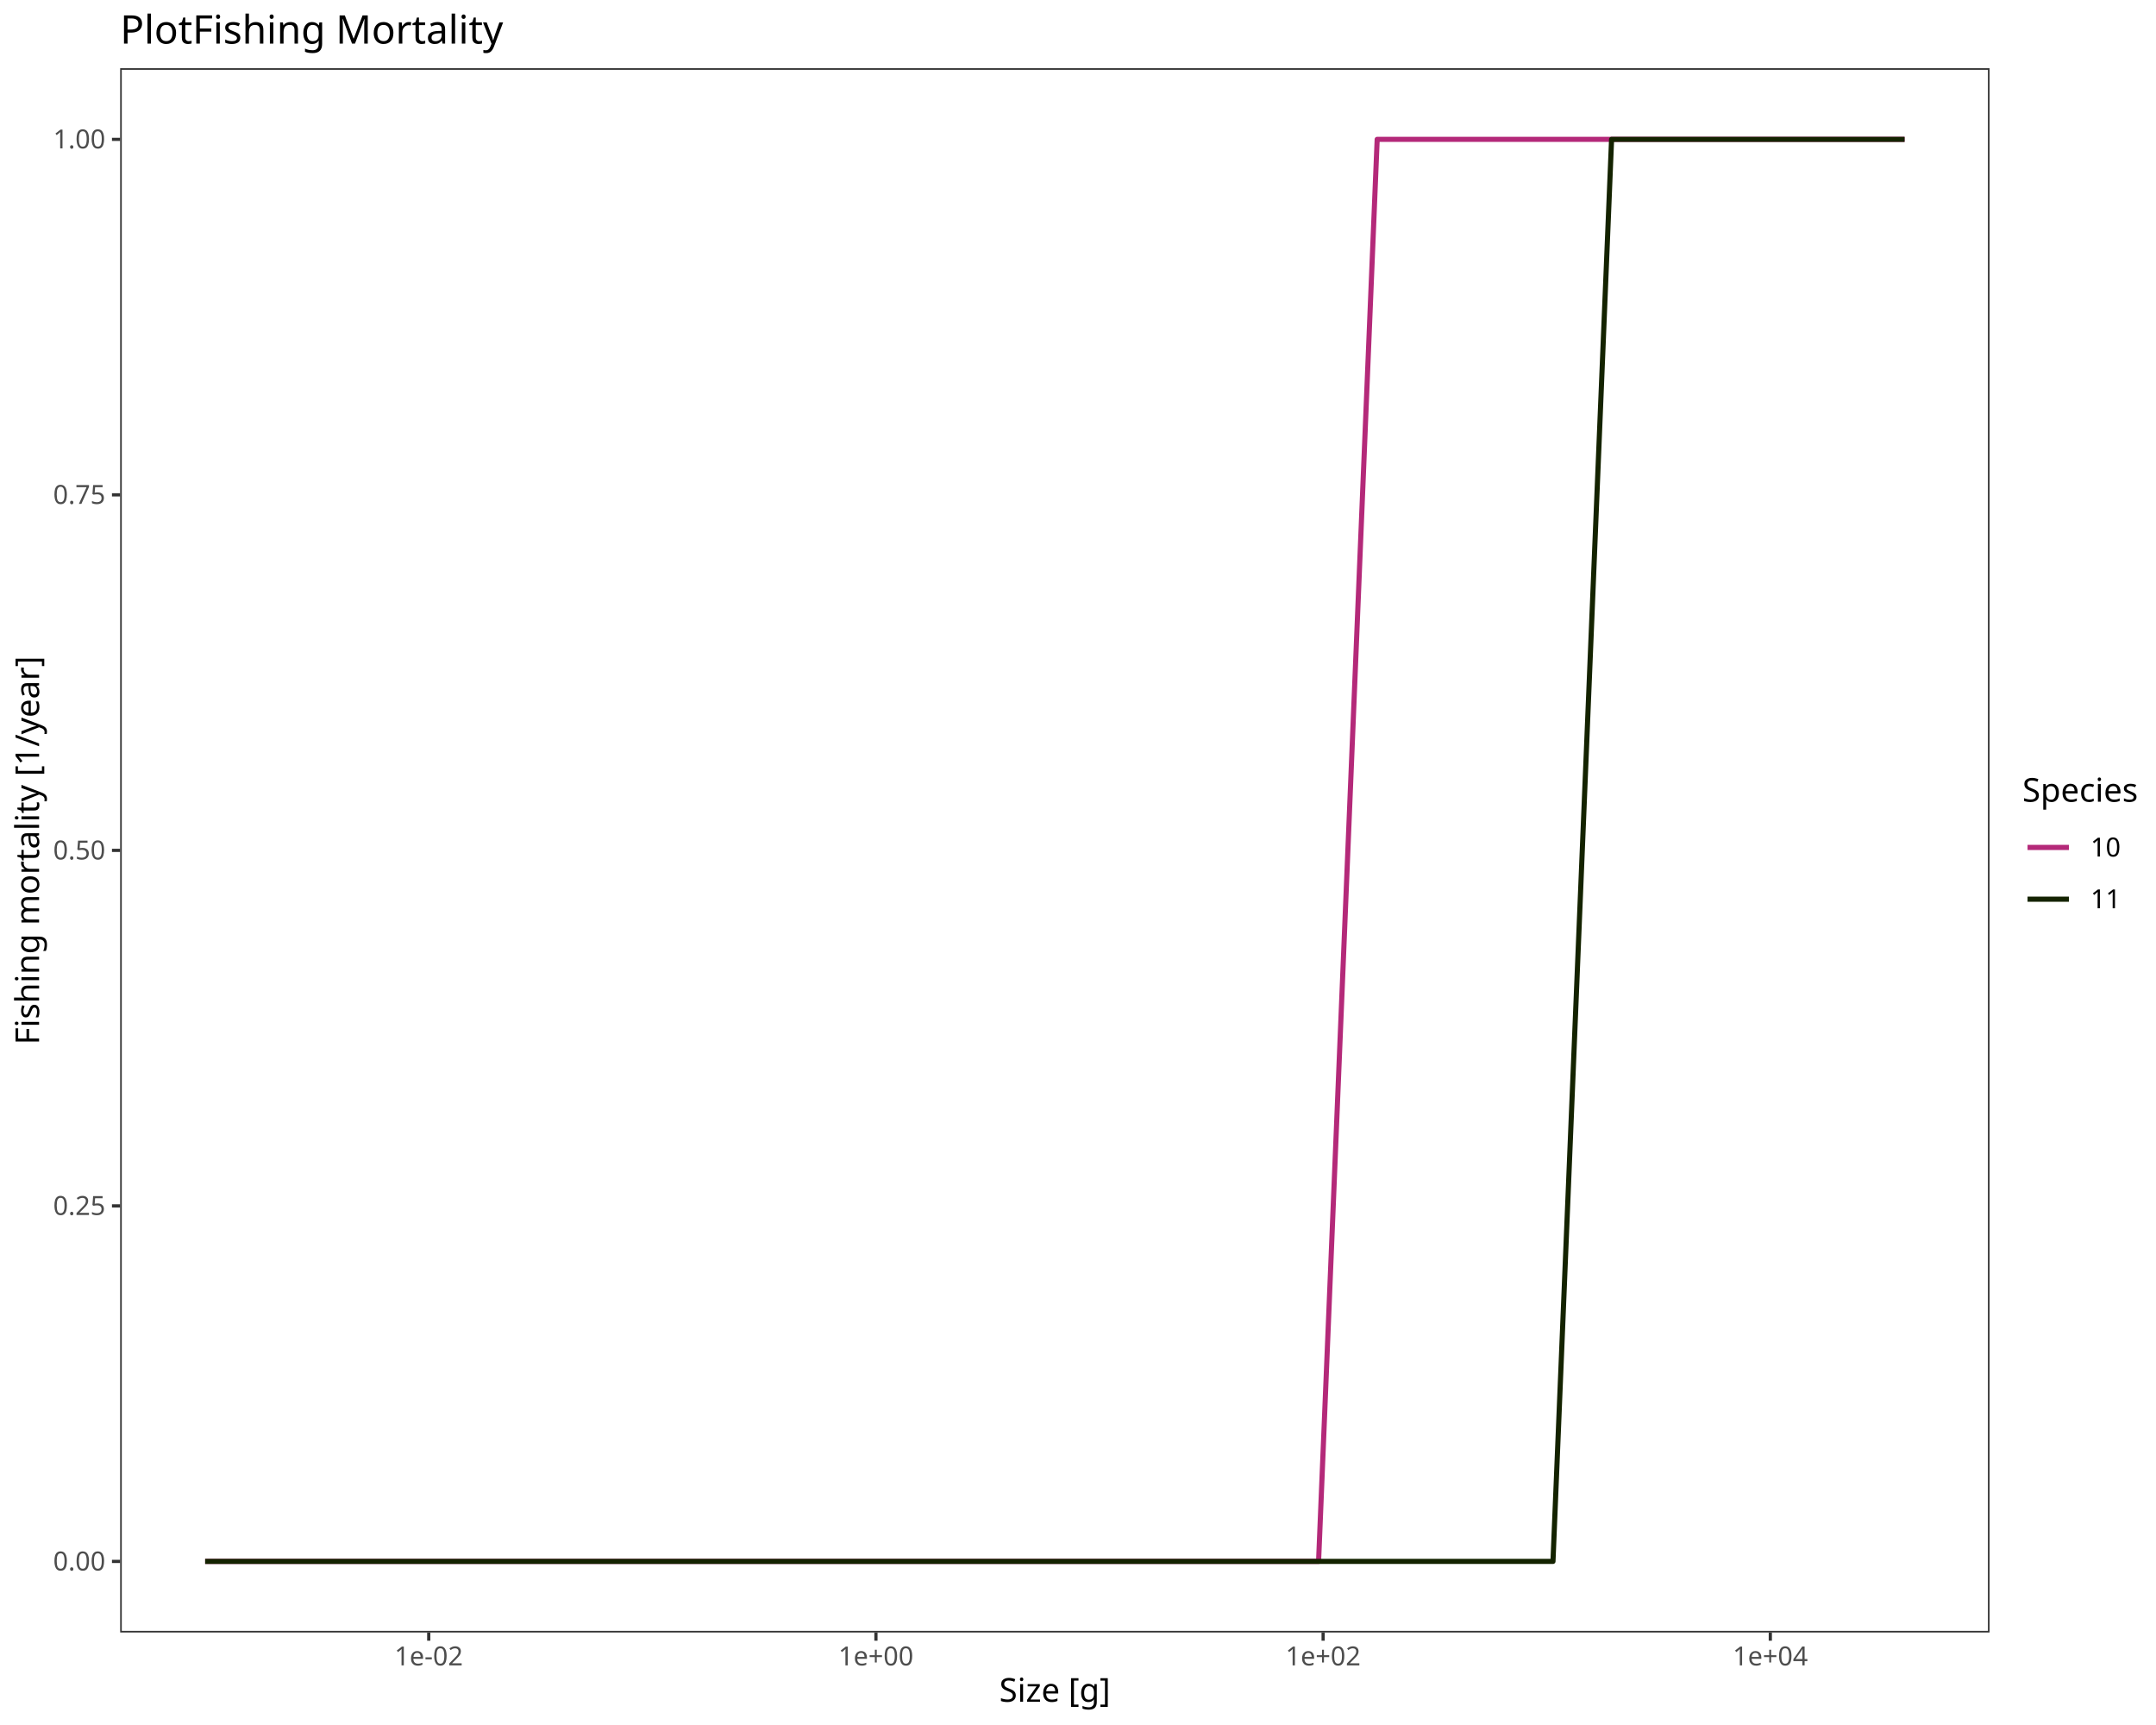
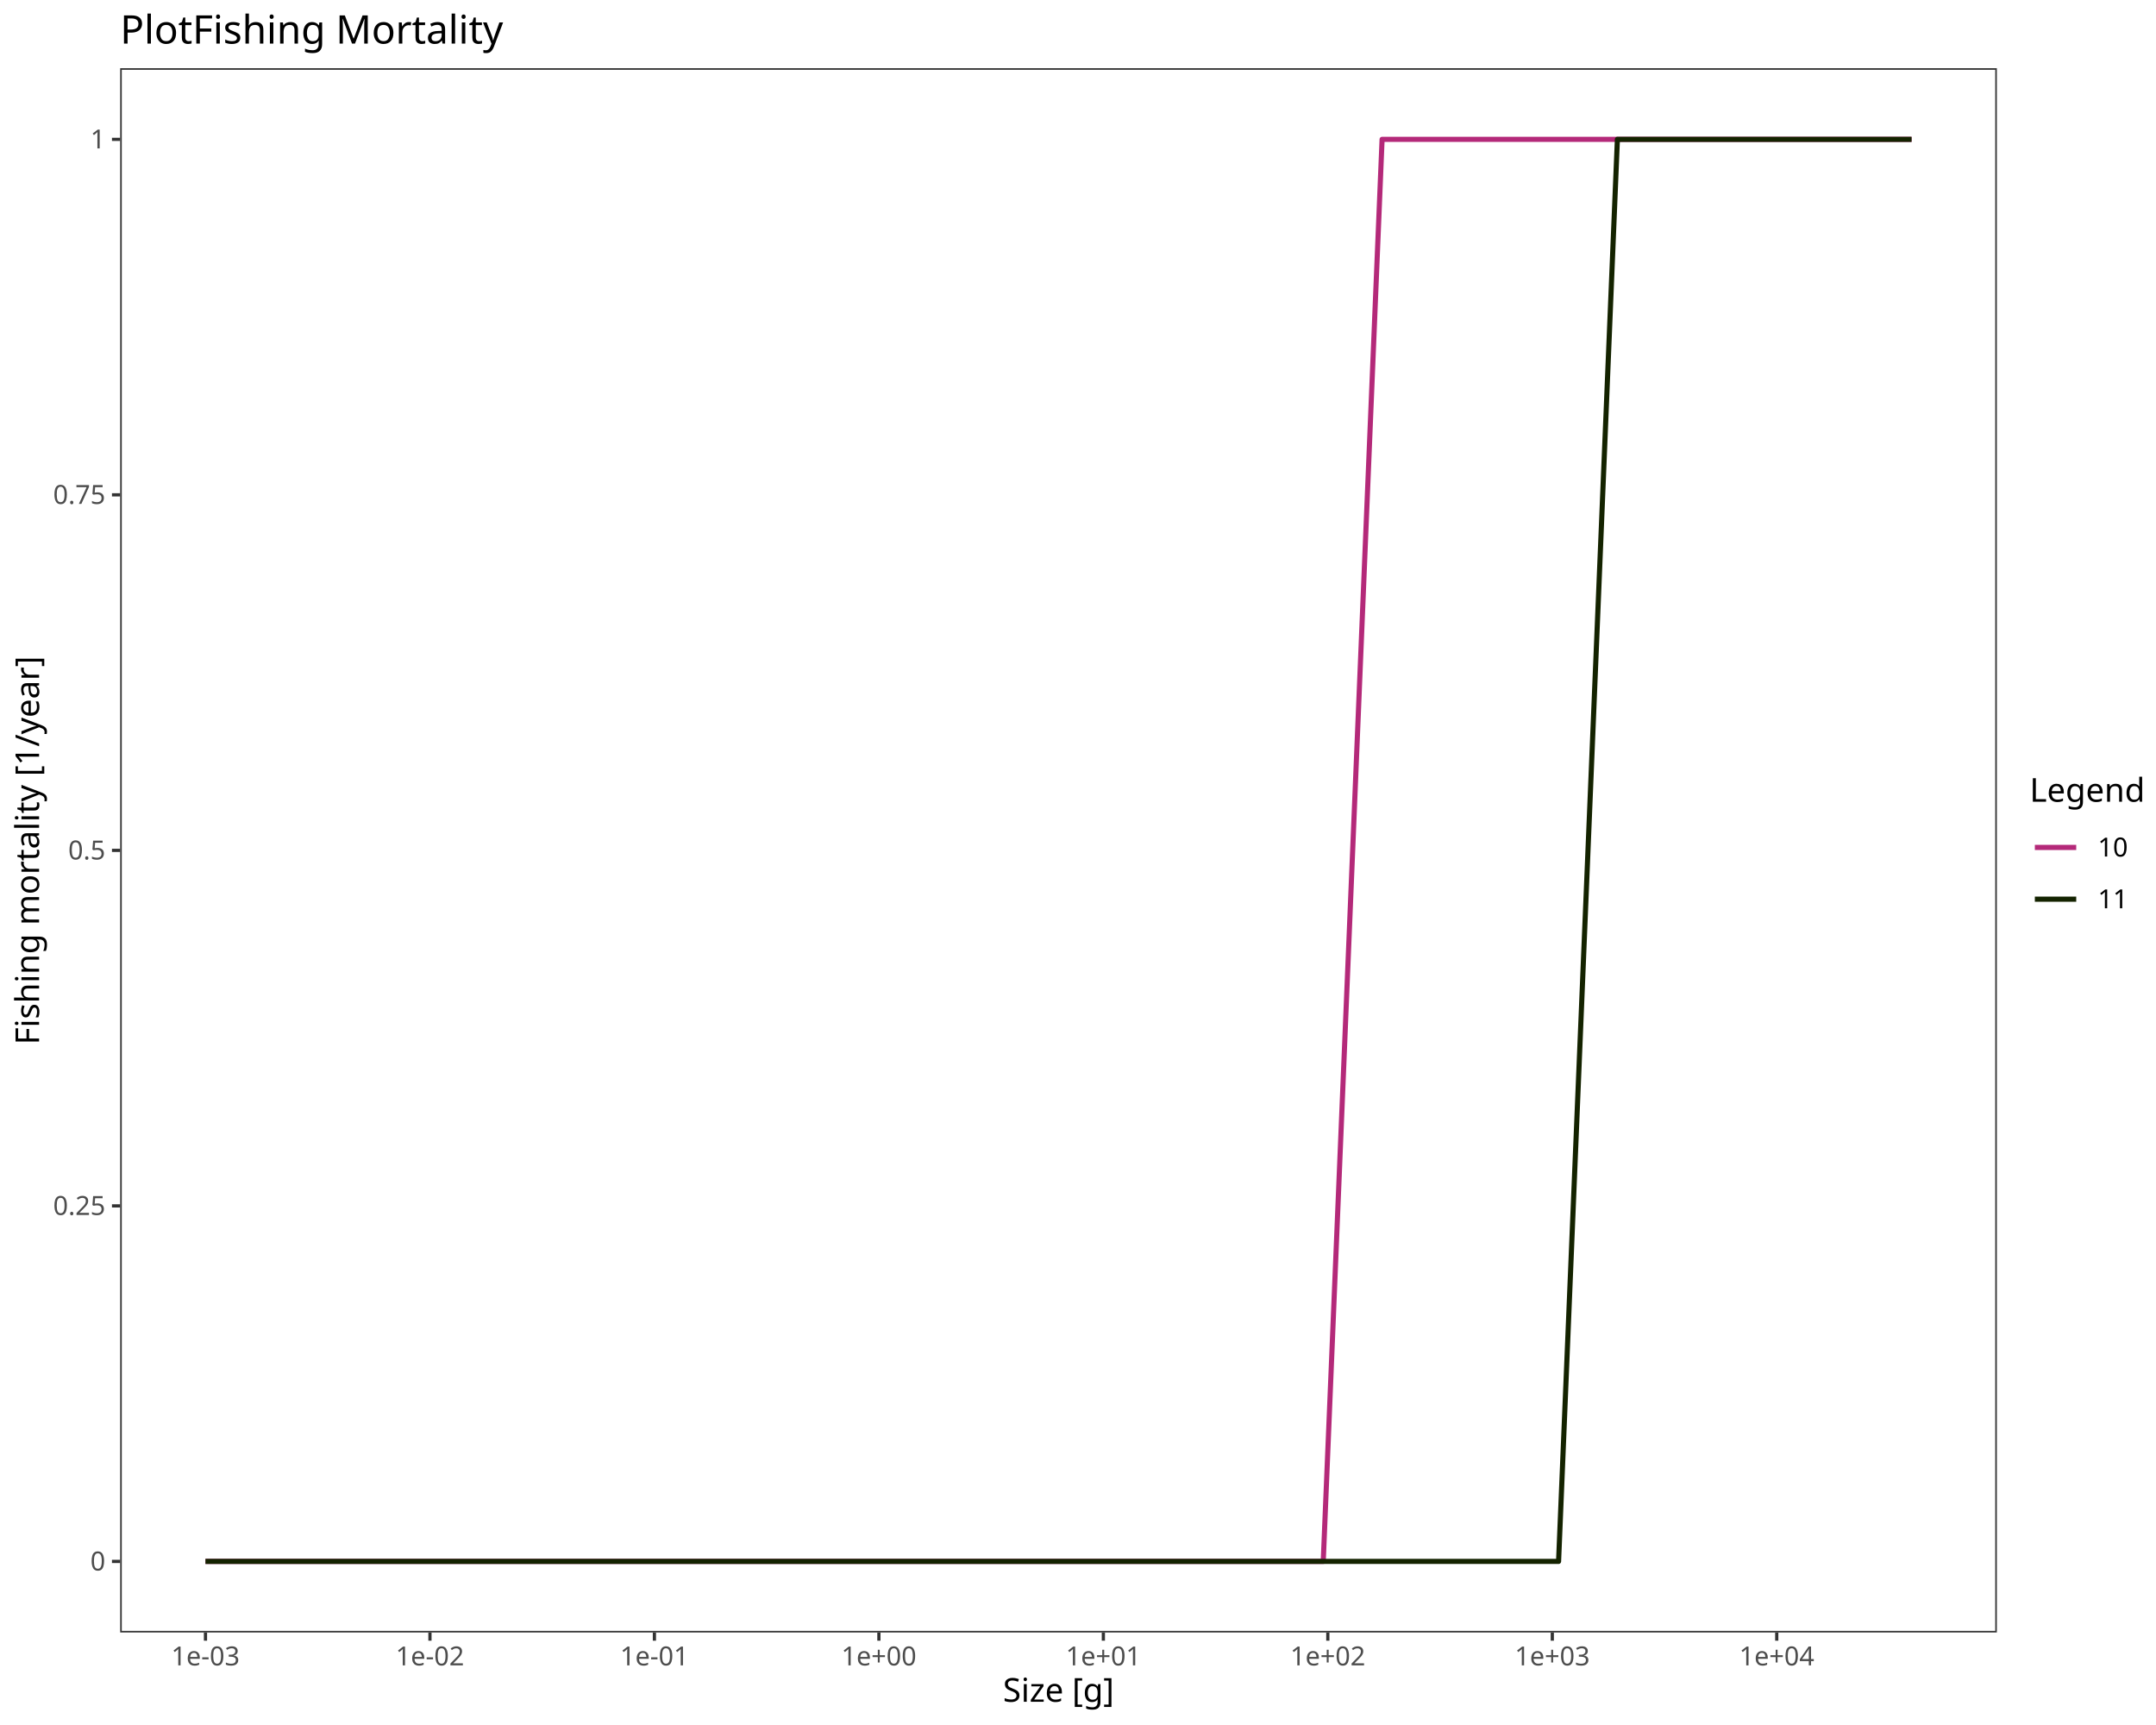
<svg xmlns="http://www.w3.org/2000/svg" class="svglite" data-engine-version="2.0" width="720.00pt" height="576.00pt" viewBox="0 0 720.00 576.00">
  <defs>
    <style type="text/css">
    .svglite line, .svglite polyline, .svglite polygon, .svglite path, .svglite rect, .svglite circle {
      fill: none;
      stroke: #000000;
      stroke-linecap: round;
      stroke-linejoin: round;
      stroke-miterlimit: 10.00;
    }
  </style>
  </defs>
  <rect width="100%" height="100%" style="stroke: none; fill: #FFFFFF;" />
  <defs>
    <clipPath id="cpMC4wMHw3MjAuMDB8MC4wMHw1NzYuMDA=">
      <rect x="0.00" y="0.00" width="720.00" height="576.00" />
    </clipPath>
  </defs>
  <g clip-path="url(#cpMC4wMHw3MjAuMDB8MC4wMHw1NzYuMDA=)">
    <rect x="0.00" y="0.00" width="720.00" height="576.00" style="stroke-width: 1.07; stroke: #FFFFFF; fill: #FFFFFF;" />
  </g>
  <defs>
-     <clipPath id="cpNDAuMTN8NjY0LjQyfDIyLjc4fDU0NS4xMQ==">
-       <rect x="40.13" y="22.78" width="624.28" height="522.33" />
+     <clipPath id="cpNDAuMTN8NjY2Ljg1fDIyLjc4fDU0NS4xMQ==">
+       <rect x="40.13" y="22.78" width="626.72" height="522.33" />
    </clipPath>
  </defs>
-   <g clip-path="url(#cpNDAuMTN8NjY0LjQyfDIyLjc4fDU0NS4xMQ==)">
-     <rect x="40.13" y="22.78" width="624.28" height="522.33" style="stroke-width: 1.07; stroke: none; fill: #FFFFFF;" />
-     <polyline points="68.51,521.37 88.08,521.37 107.65,521.37 127.22,521.37 146.79,521.37 166.36,521.37 185.93,521.37 205.50,521.37 225.07,521.37 244.64,521.37 264.21,521.37 283.78,521.37 303.35,521.37 322.92,521.37 342.49,521.37 362.06,521.37 381.63,521.37 401.20,521.37 420.77,521.37 440.34,521.37 459.91,46.53 479.48,46.53 499.05,46.53 518.62,46.53 538.19,46.53 557.76,46.53 577.33,46.53 596.90,46.53 616.47,46.53 636.04,46.53 " style="stroke-width: 1.71; stroke: #B42979; stroke-linecap: butt;" />
-     <polyline points="68.51,521.37 88.08,521.37 107.65,521.37 127.22,521.37 146.79,521.37 166.36,521.37 185.93,521.37 205.50,521.37 225.07,521.37 244.64,521.37 264.21,521.37 283.78,521.37 303.35,521.37 322.92,521.37 342.49,521.37 362.06,521.37 381.63,521.37 401.20,521.37 420.77,521.37 440.34,521.37 459.91,521.37 479.48,521.37 499.05,521.37 518.62,521.37 538.19,46.53 557.76,46.53 577.33,46.53 596.90,46.53 616.47,46.53 636.04,46.53 " style="stroke-width: 1.71; stroke: #142300; stroke-linecap: butt;" />
-     <rect x="40.13" y="22.78" width="624.28" height="522.33" style="stroke-width: 1.07; stroke: #333333;" />
+   <g clip-path="url(#cpNDAuMTN8NjY2Ljg1fDIyLjc4fDU0NS4xMQ==)">
+     <rect x="40.13" y="22.78" width="626.72" height="522.33" style="stroke-width: 1.07; stroke: none; fill: #FFFFFF;" />
+     <polyline points="68.62,521.37 88.27,521.37 107.91,521.37 127.56,521.37 147.21,521.37 166.85,521.37 186.50,521.37 206.14,521.37 225.79,521.37 245.44,521.37 265.08,521.37 284.73,521.37 304.38,521.37 324.02,521.37 343.67,521.37 363.32,521.37 382.96,521.37 402.61,521.37 422.25,521.37 441.90,521.37 461.55,46.53 481.19,46.53 500.84,46.53 520.49,46.53 540.13,46.53 559.78,46.53 579.43,46.53 599.07,46.53 618.72,46.53 638.37,46.53 " style="stroke-width: 1.71; stroke: #B42979; stroke-linecap: butt;" />
+     <polyline points="68.62,521.37 88.27,521.37 107.91,521.37 127.56,521.37 147.21,521.37 166.85,521.37 186.50,521.37 206.14,521.37 225.79,521.37 245.44,521.37 265.08,521.37 284.73,521.37 304.38,521.37 324.02,521.37 343.67,521.37 363.32,521.37 382.96,521.37 402.61,521.37 422.25,521.37 441.90,521.37 461.55,521.37 481.19,521.37 500.84,521.37 520.49,521.37 540.13,46.53 559.78,46.53 579.43,46.53 599.07,46.53 618.72,46.53 638.37,46.53 " style="stroke-width: 1.71; stroke: #142300; stroke-linecap: butt;" />
+     <rect x="40.13" y="22.78" width="626.72" height="522.33" style="stroke-width: 1.07; stroke: #333333;" />
  </g>
  <g clip-path="url(#cpMC4wMHw3MjAuMDB8MC4wMHw1NzYuMDA=)">
-     <text x="35.20" y="524.40" text-anchor="end" style="font-size: 8.80px; fill: #4D4D4D; font-family: sans;" textLength="17.13px" lengthAdjust="spacingAndGlyphs">0.00</text>
+     <text x="35.20" y="524.40" text-anchor="end" style="font-size: 8.80px; fill: #4D4D4D; font-family: sans;" textLength="4.89px" lengthAdjust="spacingAndGlyphs">0</text>
    <text x="35.20" y="405.69" text-anchor="end" style="font-size: 8.80px; fill: #4D4D4D; font-family: sans;" textLength="17.13px" lengthAdjust="spacingAndGlyphs">0.25</text>
-     <text x="35.20" y="286.98" text-anchor="end" style="font-size: 8.80px; fill: #4D4D4D; font-family: sans;" textLength="17.13px" lengthAdjust="spacingAndGlyphs">0.50</text>
+     <text x="35.20" y="286.98" text-anchor="end" style="font-size: 8.80px; fill: #4D4D4D; font-family: sans;" textLength="12.23px" lengthAdjust="spacingAndGlyphs">0.5</text>
    <text x="35.20" y="168.26" text-anchor="end" style="font-size: 8.80px; fill: #4D4D4D; font-family: sans;" textLength="17.13px" lengthAdjust="spacingAndGlyphs">0.75</text>
-     <text x="35.20" y="49.55" text-anchor="end" style="font-size: 8.80px; fill: #4D4D4D; font-family: sans;" textLength="17.13px" lengthAdjust="spacingAndGlyphs">1.00</text>
+     <text x="35.20" y="49.55" text-anchor="end" style="font-size: 8.80px; fill: #4D4D4D; font-family: sans;" textLength="4.89px" lengthAdjust="spacingAndGlyphs">1</text>
    <polyline points="37.39,521.37 40.13,521.37 " style="stroke-width: 1.07; stroke: #333333; stroke-linecap: butt;" />
    <polyline points="37.39,402.66 40.13,402.66 " style="stroke-width: 1.07; stroke: #333333; stroke-linecap: butt;" />
    <polyline points="37.39,283.95 40.13,283.95 " style="stroke-width: 1.07; stroke: #333333; stroke-linecap: butt;" />
    <polyline points="37.39,165.24 40.13,165.24 " style="stroke-width: 1.07; stroke: #333333; stroke-linecap: butt;" />
    <polyline points="37.39,46.53 40.13,46.53 " style="stroke-width: 1.07; stroke: #333333; stroke-linecap: butt;" />
-     <polyline points="143.18,547.85 143.18,545.11 " style="stroke-width: 1.07; stroke: #333333; stroke-linecap: butt;" />
-     <polyline points="292.52,547.85 292.52,545.11 " style="stroke-width: 1.07; stroke: #333333; stroke-linecap: butt;" />
-     <polyline points="441.86,547.85 441.86,545.11 " style="stroke-width: 1.07; stroke: #333333; stroke-linecap: butt;" />
-     <polyline points="591.20,547.85 591.20,545.11 " style="stroke-width: 1.07; stroke: #333333; stroke-linecap: butt;" />
-     <text x="143.18" y="556.10" text-anchor="middle" style="font-size: 8.80px; fill: #4D4D4D; font-family: sans;" textLength="22.51px" lengthAdjust="spacingAndGlyphs">1e-02</text>
-     <text x="292.52" y="556.10" text-anchor="middle" style="font-size: 8.80px; fill: #4D4D4D; font-family: sans;" textLength="24.72px" lengthAdjust="spacingAndGlyphs">1e+00</text>
-     <text x="441.86" y="556.10" text-anchor="middle" style="font-size: 8.80px; fill: #4D4D4D; font-family: sans;" textLength="24.72px" lengthAdjust="spacingAndGlyphs">1e+02</text>
-     <text x="591.20" y="556.10" text-anchor="middle" style="font-size: 8.80px; fill: #4D4D4D; font-family: sans;" textLength="24.72px" lengthAdjust="spacingAndGlyphs">1e+04</text>
-     <text x="352.27" y="568.24" text-anchor="middle" style="font-size: 11.00px; font-family: sans;" textLength="36.69px" lengthAdjust="spacingAndGlyphs">Size [g]</text>
+     <polyline points="68.62,547.85 68.62,545.11 " style="stroke-width: 1.07; stroke: #333333; stroke-linecap: butt;" />
+     <polyline points="143.58,547.85 143.58,545.11 " style="stroke-width: 1.07; stroke: #333333; stroke-linecap: butt;" />
+     <polyline points="218.54,547.85 218.54,545.11 " style="stroke-width: 1.07; stroke: #333333; stroke-linecap: butt;" />
+     <polyline points="293.51,547.85 293.51,545.11 " style="stroke-width: 1.07; stroke: #333333; stroke-linecap: butt;" />
+     <polyline points="368.47,547.85 368.47,545.11 " style="stroke-width: 1.07; stroke: #333333; stroke-linecap: butt;" />
+     <polyline points="443.43,547.85 443.43,545.11 " style="stroke-width: 1.07; stroke: #333333; stroke-linecap: butt;" />
+     <polyline points="518.39,547.85 518.39,545.11 " style="stroke-width: 1.07; stroke: #333333; stroke-linecap: butt;" />
+     <polyline points="593.35,547.85 593.35,545.11 " style="stroke-width: 1.07; stroke: #333333; stroke-linecap: butt;" />
+     <text x="68.62" y="556.10" text-anchor="middle" style="font-size: 8.80px; fill: #4D4D4D; font-family: sans;" textLength="22.51px" lengthAdjust="spacingAndGlyphs">1e-03</text>
+     <text x="143.58" y="556.10" text-anchor="middle" style="font-size: 8.80px; fill: #4D4D4D; font-family: sans;" textLength="22.51px" lengthAdjust="spacingAndGlyphs">1e-02</text>
+     <text x="218.54" y="556.10" text-anchor="middle" style="font-size: 8.80px; fill: #4D4D4D; font-family: sans;" textLength="22.51px" lengthAdjust="spacingAndGlyphs">1e-01</text>
+     <text x="293.51" y="556.10" text-anchor="middle" style="font-size: 8.80px; fill: #4D4D4D; font-family: sans;" textLength="24.72px" lengthAdjust="spacingAndGlyphs">1e+00</text>
+     <text x="368.47" y="556.10" text-anchor="middle" style="font-size: 8.80px; fill: #4D4D4D; font-family: sans;" textLength="24.72px" lengthAdjust="spacingAndGlyphs">1e+01</text>
+     <text x="443.43" y="556.10" text-anchor="middle" style="font-size: 8.80px; fill: #4D4D4D; font-family: sans;" textLength="24.72px" lengthAdjust="spacingAndGlyphs">1e+02</text>
+     <text x="518.39" y="556.10" text-anchor="middle" style="font-size: 8.80px; fill: #4D4D4D; font-family: sans;" textLength="24.72px" lengthAdjust="spacingAndGlyphs">1e+03</text>
+     <text x="593.35" y="556.10" text-anchor="middle" style="font-size: 8.80px; fill: #4D4D4D; font-family: sans;" textLength="24.72px" lengthAdjust="spacingAndGlyphs">1e+04</text>
+     <text x="353.49" y="568.24" text-anchor="middle" style="font-size: 11.00px; font-family: sans;" textLength="36.69px" lengthAdjust="spacingAndGlyphs">Size [g]</text>
    <text transform="translate(13.05,283.95) rotate(-90)" text-anchor="middle" style="font-size: 11.00px; font-family: sans;" textLength="119.83px" lengthAdjust="spacingAndGlyphs">Fishing mortality [1/year]</text>
-     <rect x="675.38" y="259.00" width="39.14" height="49.89" style="stroke-width: 1.07; stroke: none; fill: #FFFFFF;" />
-     <text x="675.38" y="267.71" style="font-size: 11.00px; font-family: sans;" textLength="39.14px" lengthAdjust="spacingAndGlyphs">Species</text>
-     <rect x="675.38" y="274.33" width="17.28" height="17.28" style="stroke-width: 1.07; stroke: none; fill: #FFFFFF;" />
-     <line x1="677.10" y1="282.97" x2="690.93" y2="282.97" style="stroke-width: 1.71; stroke: #B42979; stroke-linecap: butt;" />
-     <rect x="675.38" y="291.61" width="17.28" height="17.28" style="stroke-width: 1.07; stroke: none; fill: #FFFFFF;" />
-     <line x1="677.10" y1="300.25" x2="690.93" y2="300.25" style="stroke-width: 1.71; stroke: #142300; stroke-linecap: butt;" />
-     <text x="698.14" y="286.00" style="font-size: 8.80px; font-family: sans;" textLength="9.79px" lengthAdjust="spacingAndGlyphs">10</text>
-     <text x="698.14" y="303.28" style="font-size: 8.80px; font-family: sans;" textLength="9.79px" lengthAdjust="spacingAndGlyphs">11</text>
+     <rect x="677.81" y="259.00" width="36.71" height="49.89" style="stroke-width: 1.07; stroke: none; fill: #FFFFFF;" />
+     <text x="677.81" y="267.71" style="font-size: 11.00px; font-family: sans;" textLength="36.71px" lengthAdjust="spacingAndGlyphs">Legend</text>
+     <rect x="677.81" y="274.33" width="17.28" height="17.28" style="stroke-width: 1.07; stroke: none; fill: #FFFFFF;" />
+     <line x1="679.54" y1="282.97" x2="693.36" y2="282.97" style="stroke-width: 1.71; stroke: #B42979; stroke-linecap: butt;" />
+     <rect x="677.81" y="291.61" width="17.28" height="17.28" style="stroke-width: 1.07; stroke: none; fill: #FFFFFF;" />
+     <line x1="679.54" y1="300.25" x2="693.36" y2="300.25" style="stroke-width: 1.71; stroke: #142300; stroke-linecap: butt;" />
+     <text x="700.57" y="286.00" style="font-size: 8.80px; font-family: sans;" textLength="9.79px" lengthAdjust="spacingAndGlyphs">10</text>
+     <text x="700.57" y="303.28" style="font-size: 8.80px; font-family: sans;" textLength="9.79px" lengthAdjust="spacingAndGlyphs">11</text>
    <text x="40.13" y="14.56" style="font-size: 13.20px; font-family: sans;" textLength="118.85px" lengthAdjust="spacingAndGlyphs">PlotFishing Mortality</text>
  </g>
</svg>
